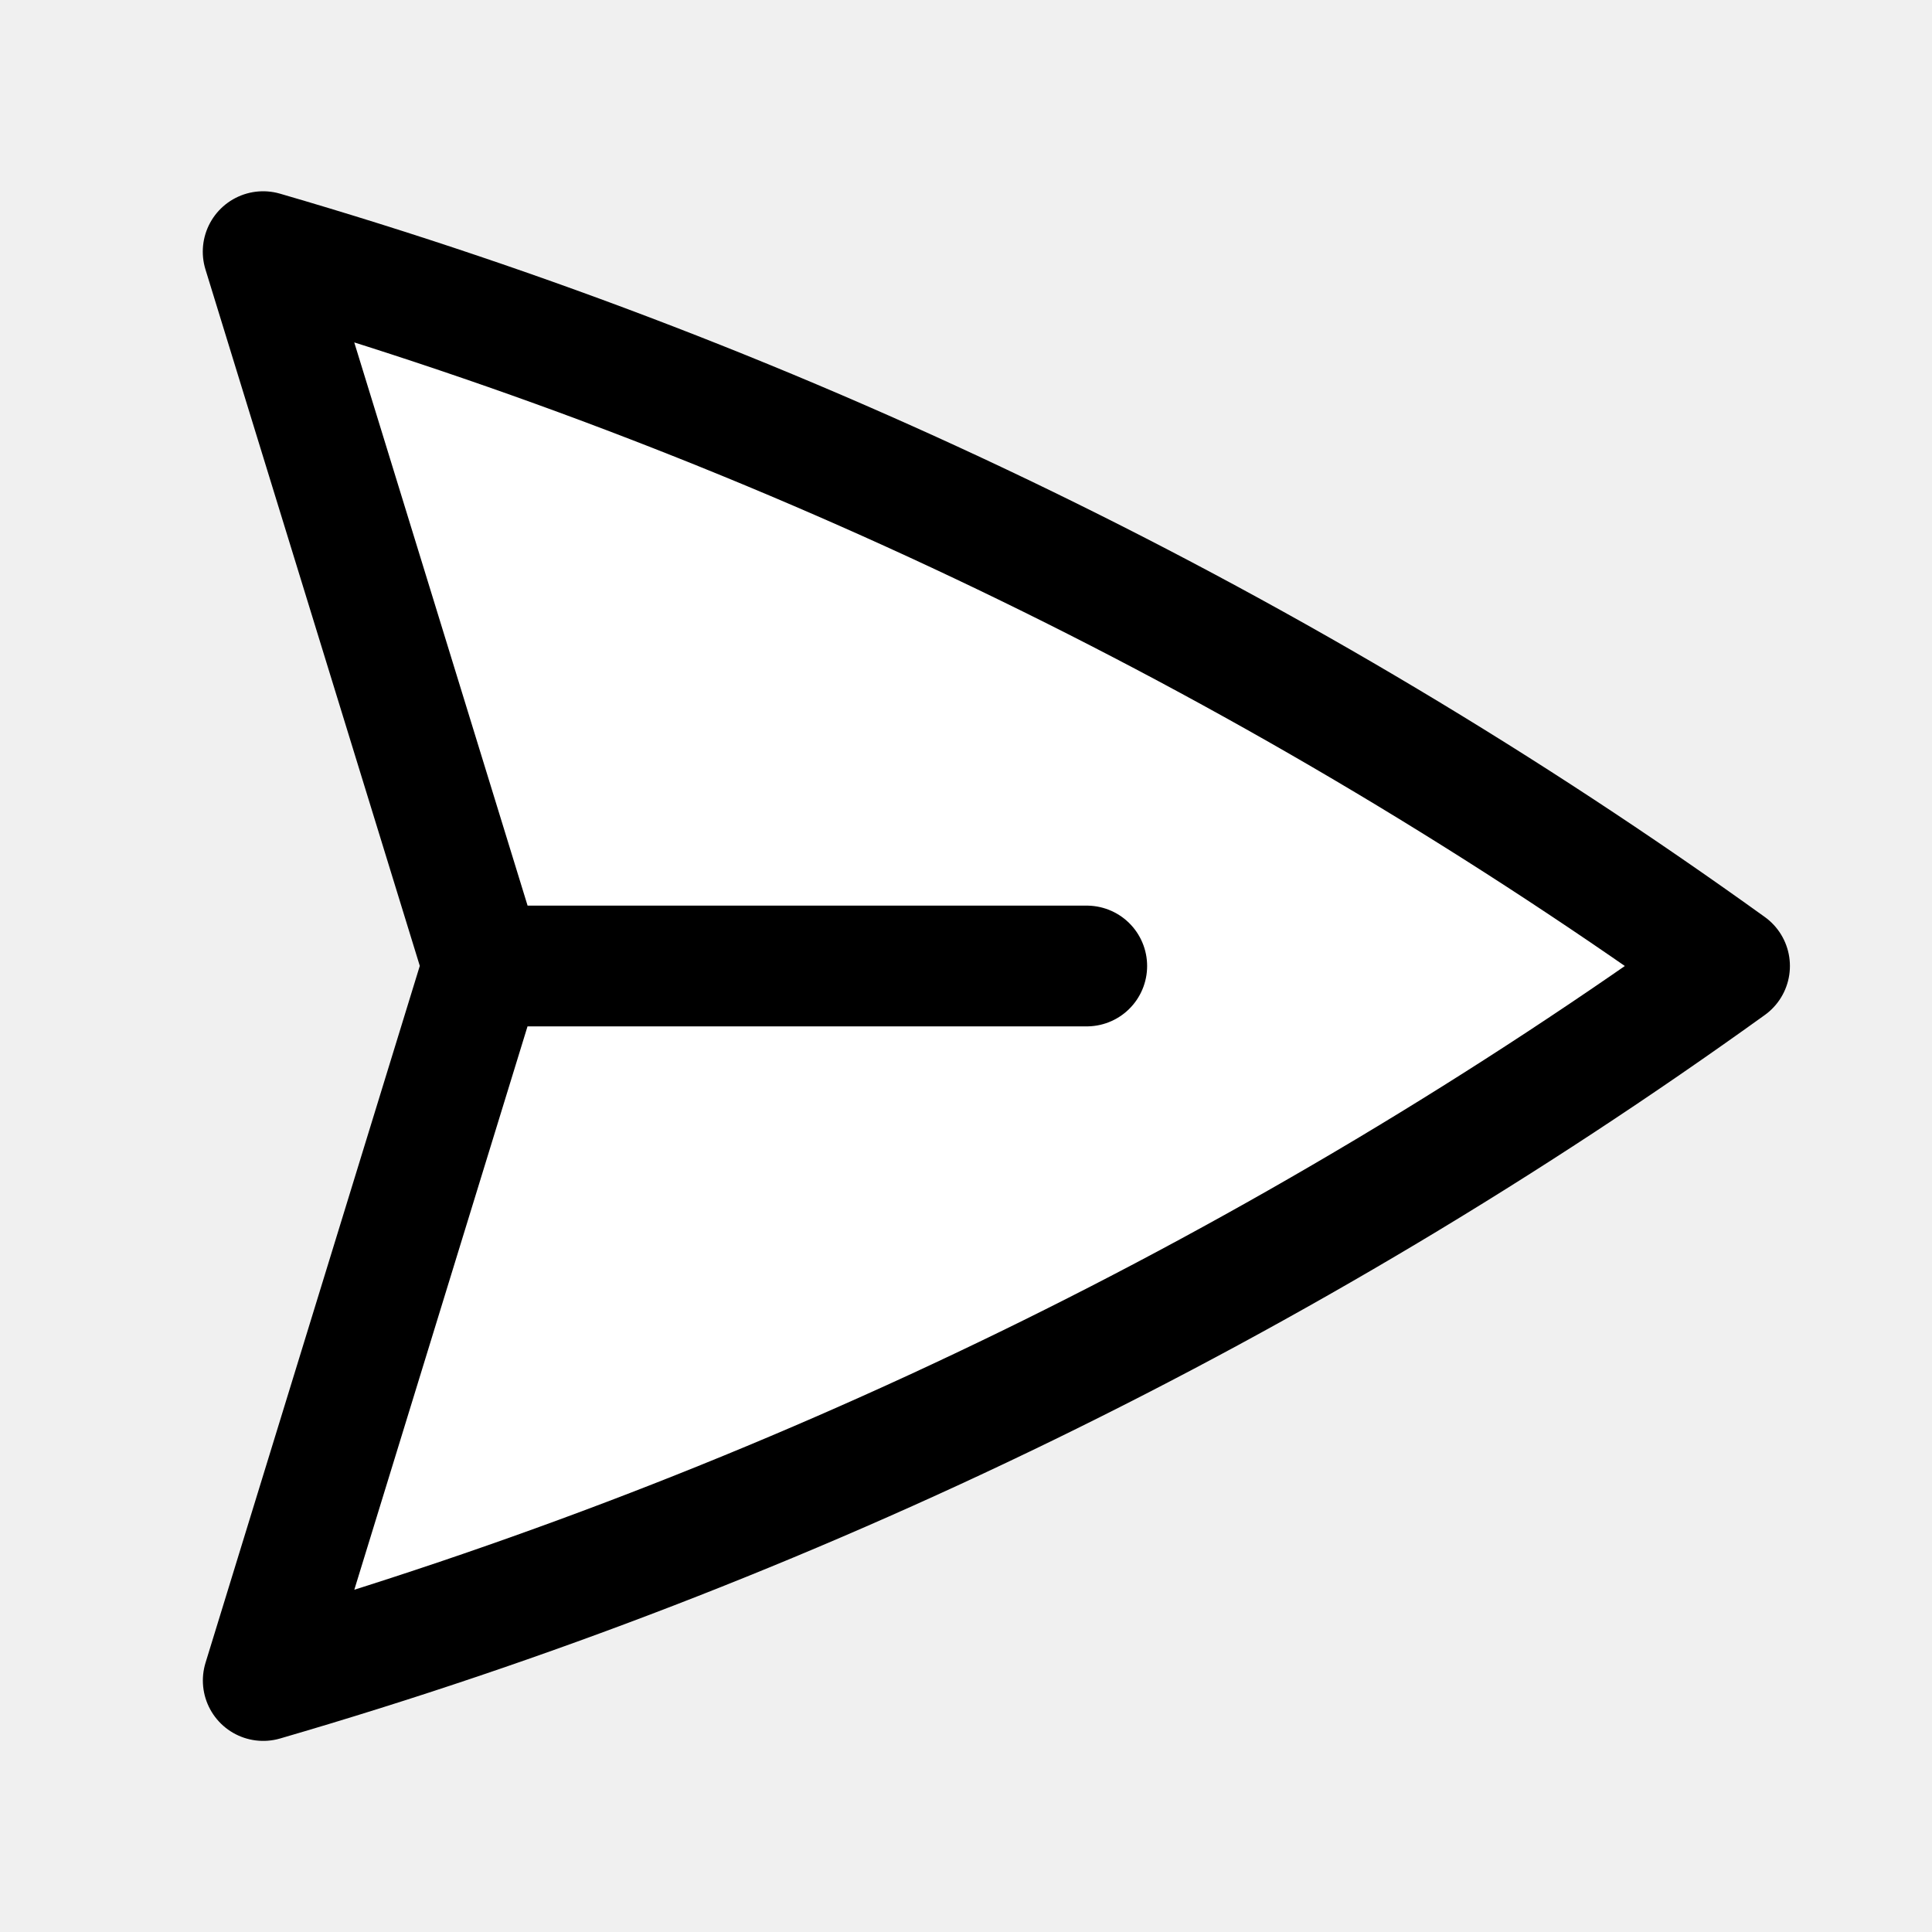
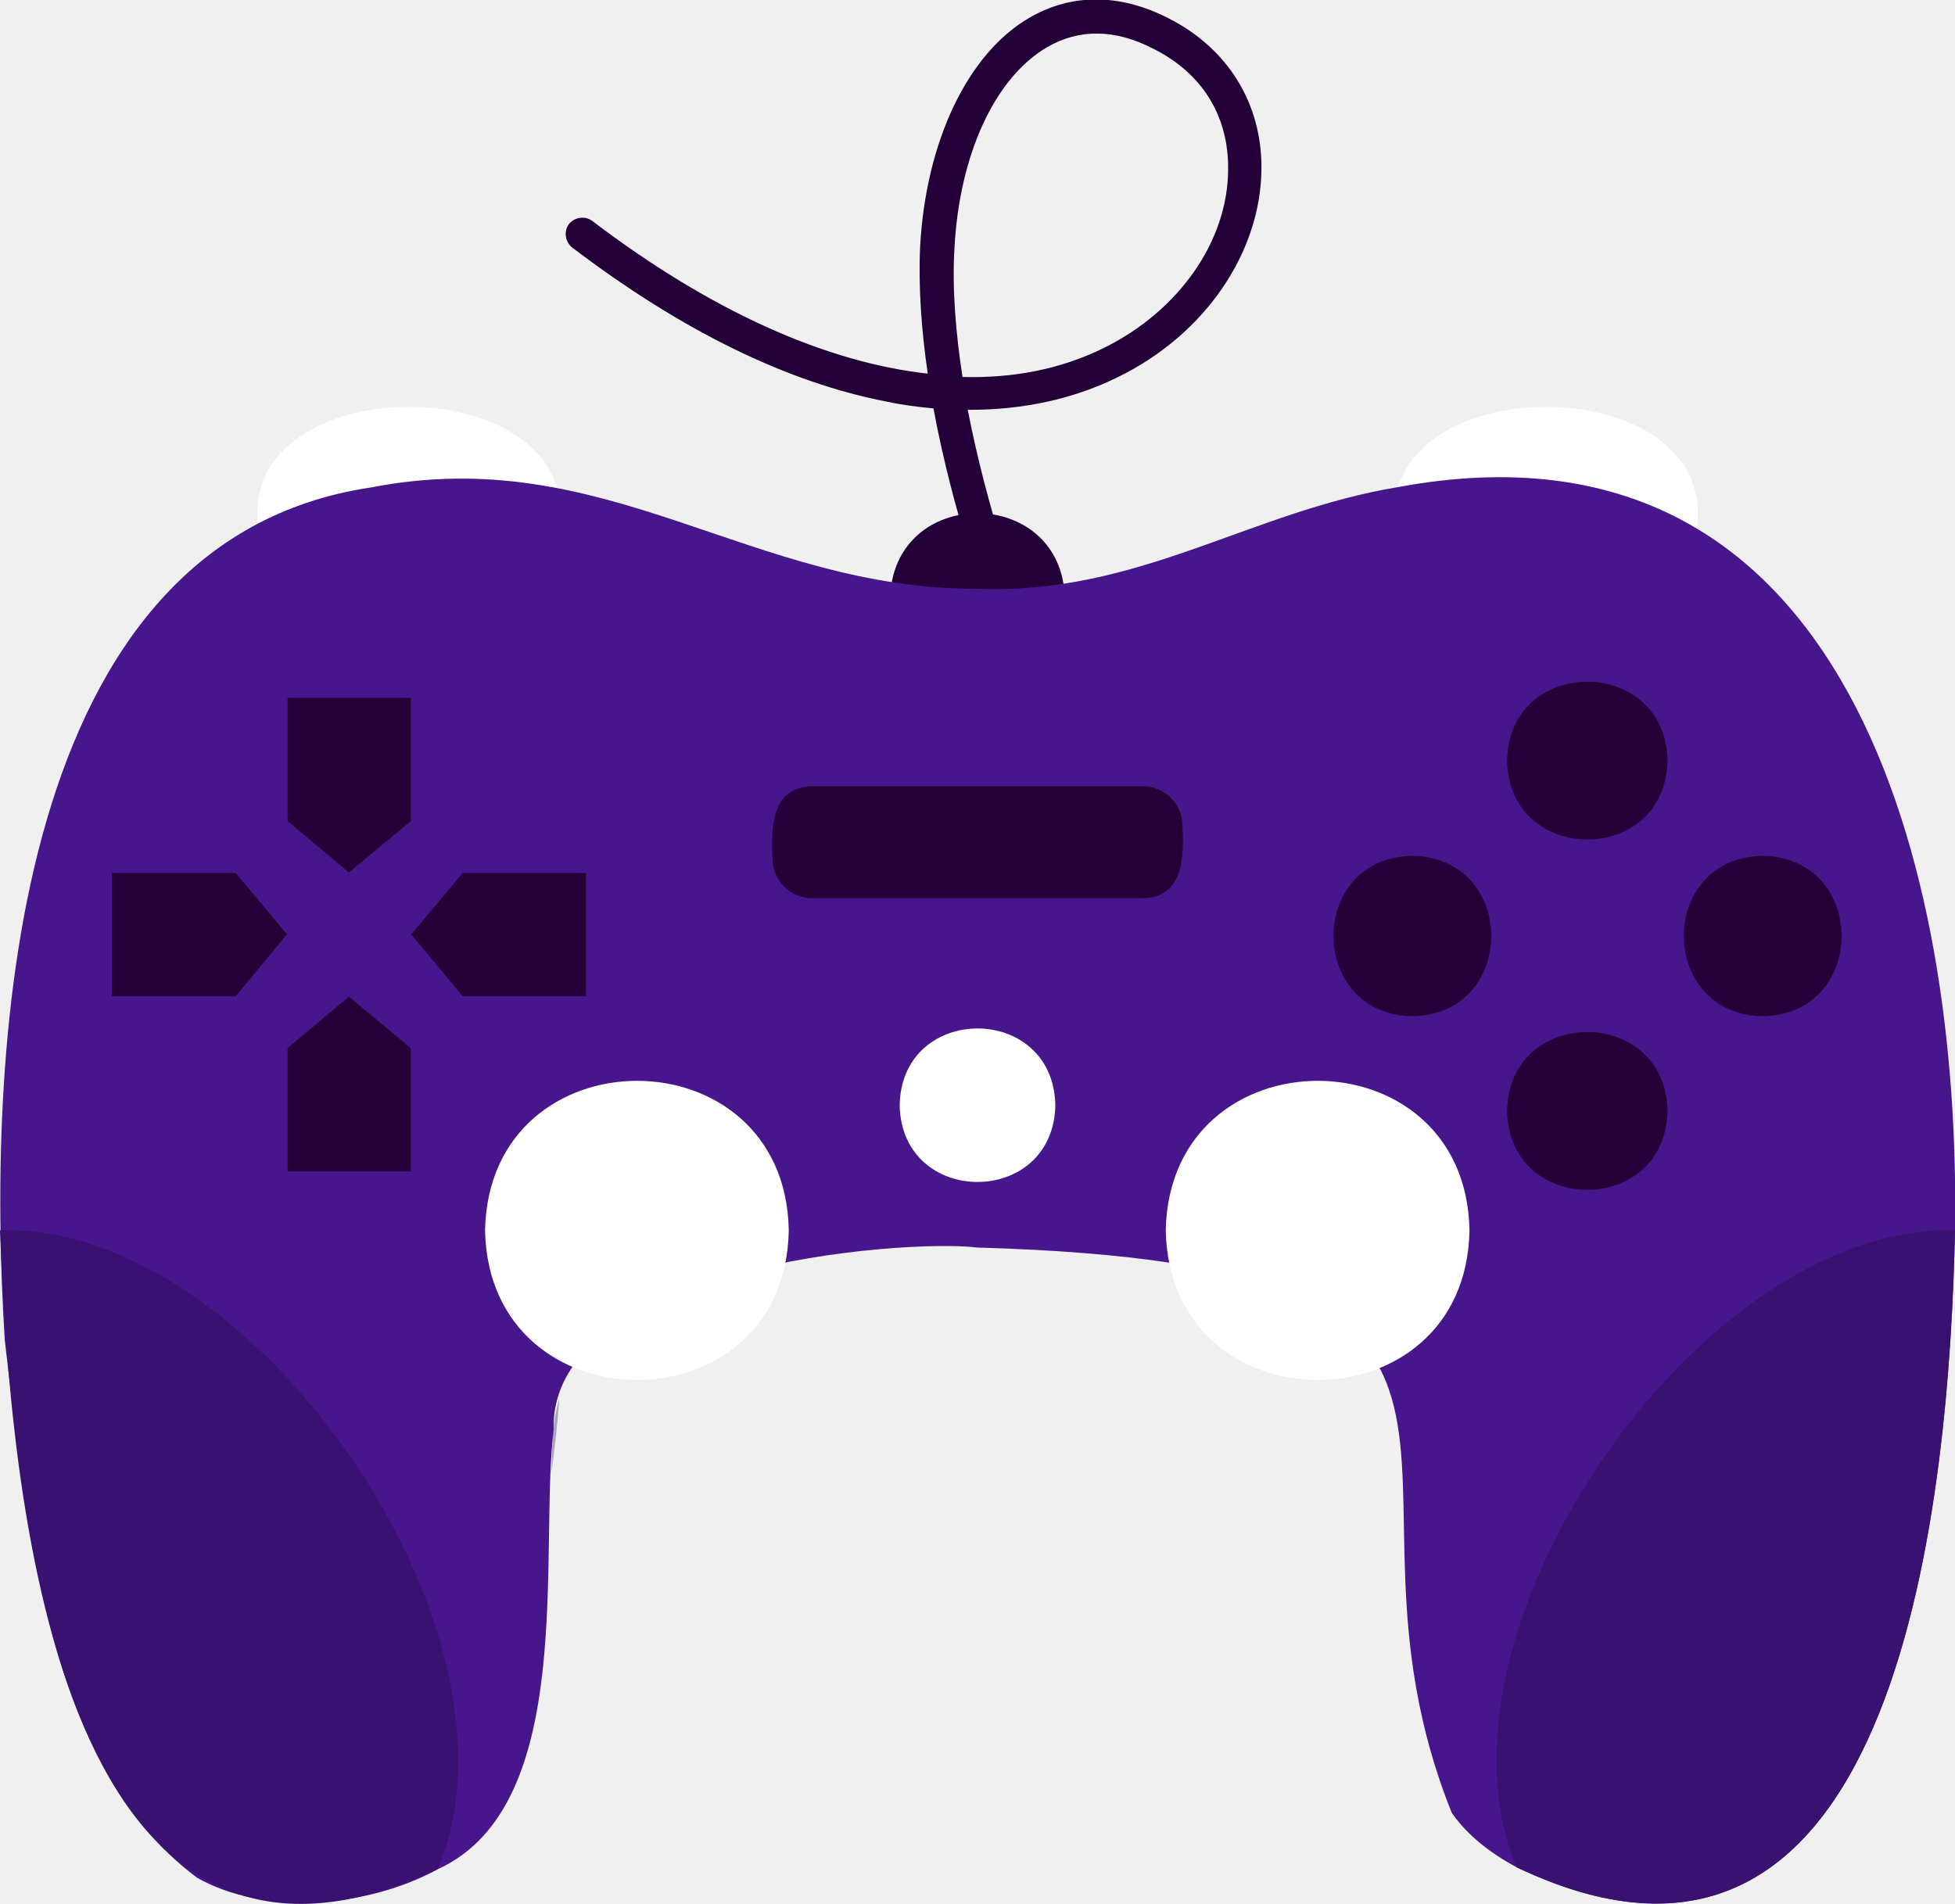
- <svg xmlns="http://www.w3.org/2000/svg" fill="#ffffff" viewBox="0 0 24 24" stroke-width="1.5" stroke="currentColor" class="w-6 h-6">
-   <path stroke-linecap="round" stroke-linejoin="round" d="M6 12L3.269 3.126A59.768 59.768 0 0121.485 12 59.77 59.77 0 013.27 20.876L5.999 12zm0 0h7.5" />
+ <svg xmlns="http://www.w3.org/2000/svg" version="1.1" id="Layer_1" x="0px" y="0px" width="410.7px" height="400px" viewBox="0 0 410.7 400" style="enable-background:new 0 0 410.7 400;" xml:space="preserve">
+   <style type="text/css">
+ 	.st0{fill:#240038;}
+ 	.st1{fill:#FFFFFF;}
+ 	.st2{fill:#47158C;}
+ 	.st3{fill:#391170;}
+ 	.st4{opacity:0.4;}
+ 	.st5{fill:#4E3375;}
+ </style>
+   <g>
+     <g>
+       <path class="st0" d="M211,130.3c-1.4,0-2.8-0.9-3.3-2.3c-0.4-1.2-7.5-20-11.6-42.2c-3.2-0.3-6.5-0.7-9.7-1.4    c-20.9-4-43.2-14.9-66.2-32.4c-1.5-1.2-1.8-3.4-0.7-4.9c1.2-1.5,3.4-1.8,4.9-0.7c24.7,18.8,48.9,29.7,70.5,32.1    c-1.3-8.9-2-18.1-1.6-26.7c1.2-22.1,10-40.6,23-48.1c8.8-5.1,18.9-5.1,29.1,0.1c12.5,6.3,19.7,17.9,19.6,31.6    c-0.1,17.7-11.9,34.9-30.1,43.8c-9.3,4.6-19.8,6.9-31.2,6.9c-0.1,0-0.3,0-0.4,0c4.1,21.2,10.8,39.1,10.9,39.4    c0.7,1.8-0.2,3.8-2.1,4.5C211.9,130.3,211.5,130.3,211,130.3z M202.2,79.2c10.8,0.3,20.8-1.7,29.7-6.1    c15.8-7.8,26.1-22.5,26.1-37.6c0.1-11.2-5.5-20.2-15.8-25.3C234.3,6.1,226.7,6,220,9.9c-11,6.4-18.5,22.6-19.5,42.4    C200,60.8,200.8,70.1,202.2,79.2z" />
+     </g>
+     <g>
+       <path class="st1" d="M117.8,107.9c0,29.9-63.8,29.9-63.8,0C54,78,117.8,78,117.8,107.9z" />
+       <path class="st1" d="M356.7,107.9c0,29.9-63.8,29.9-63.8,0C292.9,78,356.7,78,356.7,107.9z" />
+     </g>
+     <path class="st0" d="M223.7,125.9c-0.4,24.1-36.3,24.1-36.7,0C187.4,101.8,223.3,101.8,223.7,125.9z" />
+     <path class="st2" d="M410.7,258.5c-1.1,53.3-10.7,172.6-92.1,133.8c-5.6-3-10.4-6.8-13.6-11.4c-29.6-73.4,30.3-115-99.7-118.8   c-15.8-1.9-89.9,4-89,38.3c-3.1,25.7,5,78.9-24.3,92.3c-15.4,8.4-37,9.6-50.6,1.8C9.4,370.8,5.5,318.4,1,281.6   c-4-63.9,1.9-168.1,77-179.2c49.4-9.6,79.5,21.4,127.3,21.3c34,1.3,57-16.2,88.6-21.4C388.7,84.8,411.9,183.3,410.7,258.5z" />
+     <g>
+       <path class="st3" d="M410.7,258.5c-1.2,53.2-10.6,172.7-92.1,133.8C297.9,343,357.3,256.9,410.7,258.5z" />
+       <path class="st3" d="M91.9,392.7C11,430.5,2.1,311.9,0,258.5C53.5,256.8,113,343.5,91.9,392.7z" />
+     </g>
+     <g class="st4">
+       <path class="st5" d="M117.5,294c-0.4,5.4-1,10.7-1.7,15.7C116.1,303.7,115.8,299.3,117.5,294z" />
+     </g>
+     <g>
+       <path class="st1" d="M308.7,258.5c-0.7,41.9-63,41.9-63.8,0C245.7,216.6,308,216.6,308.7,258.5z" />
+       <path class="st1" d="M165.7,258.5c-0.7,41.9-63,41.9-63.8,0C102.7,216.6,165,216.6,165.7,258.5z" />
+     </g>
+     <path class="st0" d="M240.1,165.2l-69.5,0c-8.5,0.1-8.7,8.8-8.3,15.2c0,4.6,3.7,8.3,8.3,8.3l69.5,0c8.5-0.1,8.7-8.8,8.3-15.2   C248.4,168.9,244.7,165.2,240.1,165.2z" />
+     <path class="st1" d="M221.7,232.2c-0.4,21.5-32.3,21.5-32.7,0C189.4,210.7,221.3,210.7,221.7,232.2z" />
+     <g>
+       <g>
+         <g>
+           <path class="st0" d="M350.3,159.8c-0.4,22.1-33.3,22.1-33.7,0C317,137.7,349.9,137.7,350.3,159.8z" />
+           <path class="st0" d="M350.3,233.4c-0.4,22.1-33.3,22.1-33.7,0C317,211.3,349.9,211.3,350.3,233.4z" />
+         </g>
+         <g>
+           <path class="st0" d="M370.3,213.5c-22.1-0.4-22.1-33.3,0-33.7C392.4,180.2,392.4,213.1,370.3,213.5z" />
+           <path class="st0" d="M296.7,213.5c-22.1-0.4-22.1-33.3,0-33.7C318.8,180.2,318.8,213.1,296.7,213.5z" />
+         </g>
+       </g>
+     </g>
+     <g>
+       <g>
+         <polygon class="st0" points="86.3,172.5 73.3,183.3 60.4,172.5 60.4,146.6 86.3,146.6    " />
+         <polygon class="st0" points="60.4,220.2 73.3,209.4 86.3,220.2 86.3,246.1 60.4,246.1    " />
+       </g>
+       <g>
+         <polygon class="st0" points="97.2,209.3 86.4,196.3 97.2,183.4 123.1,183.4 123.1,209.3    " />
+         <polygon class="st0" points="49.5,183.4 60.3,196.3 49.5,209.3 23.5,209.3 23.5,183.4    " />
+       </g>
+     </g>
+   </g>
</svg>
